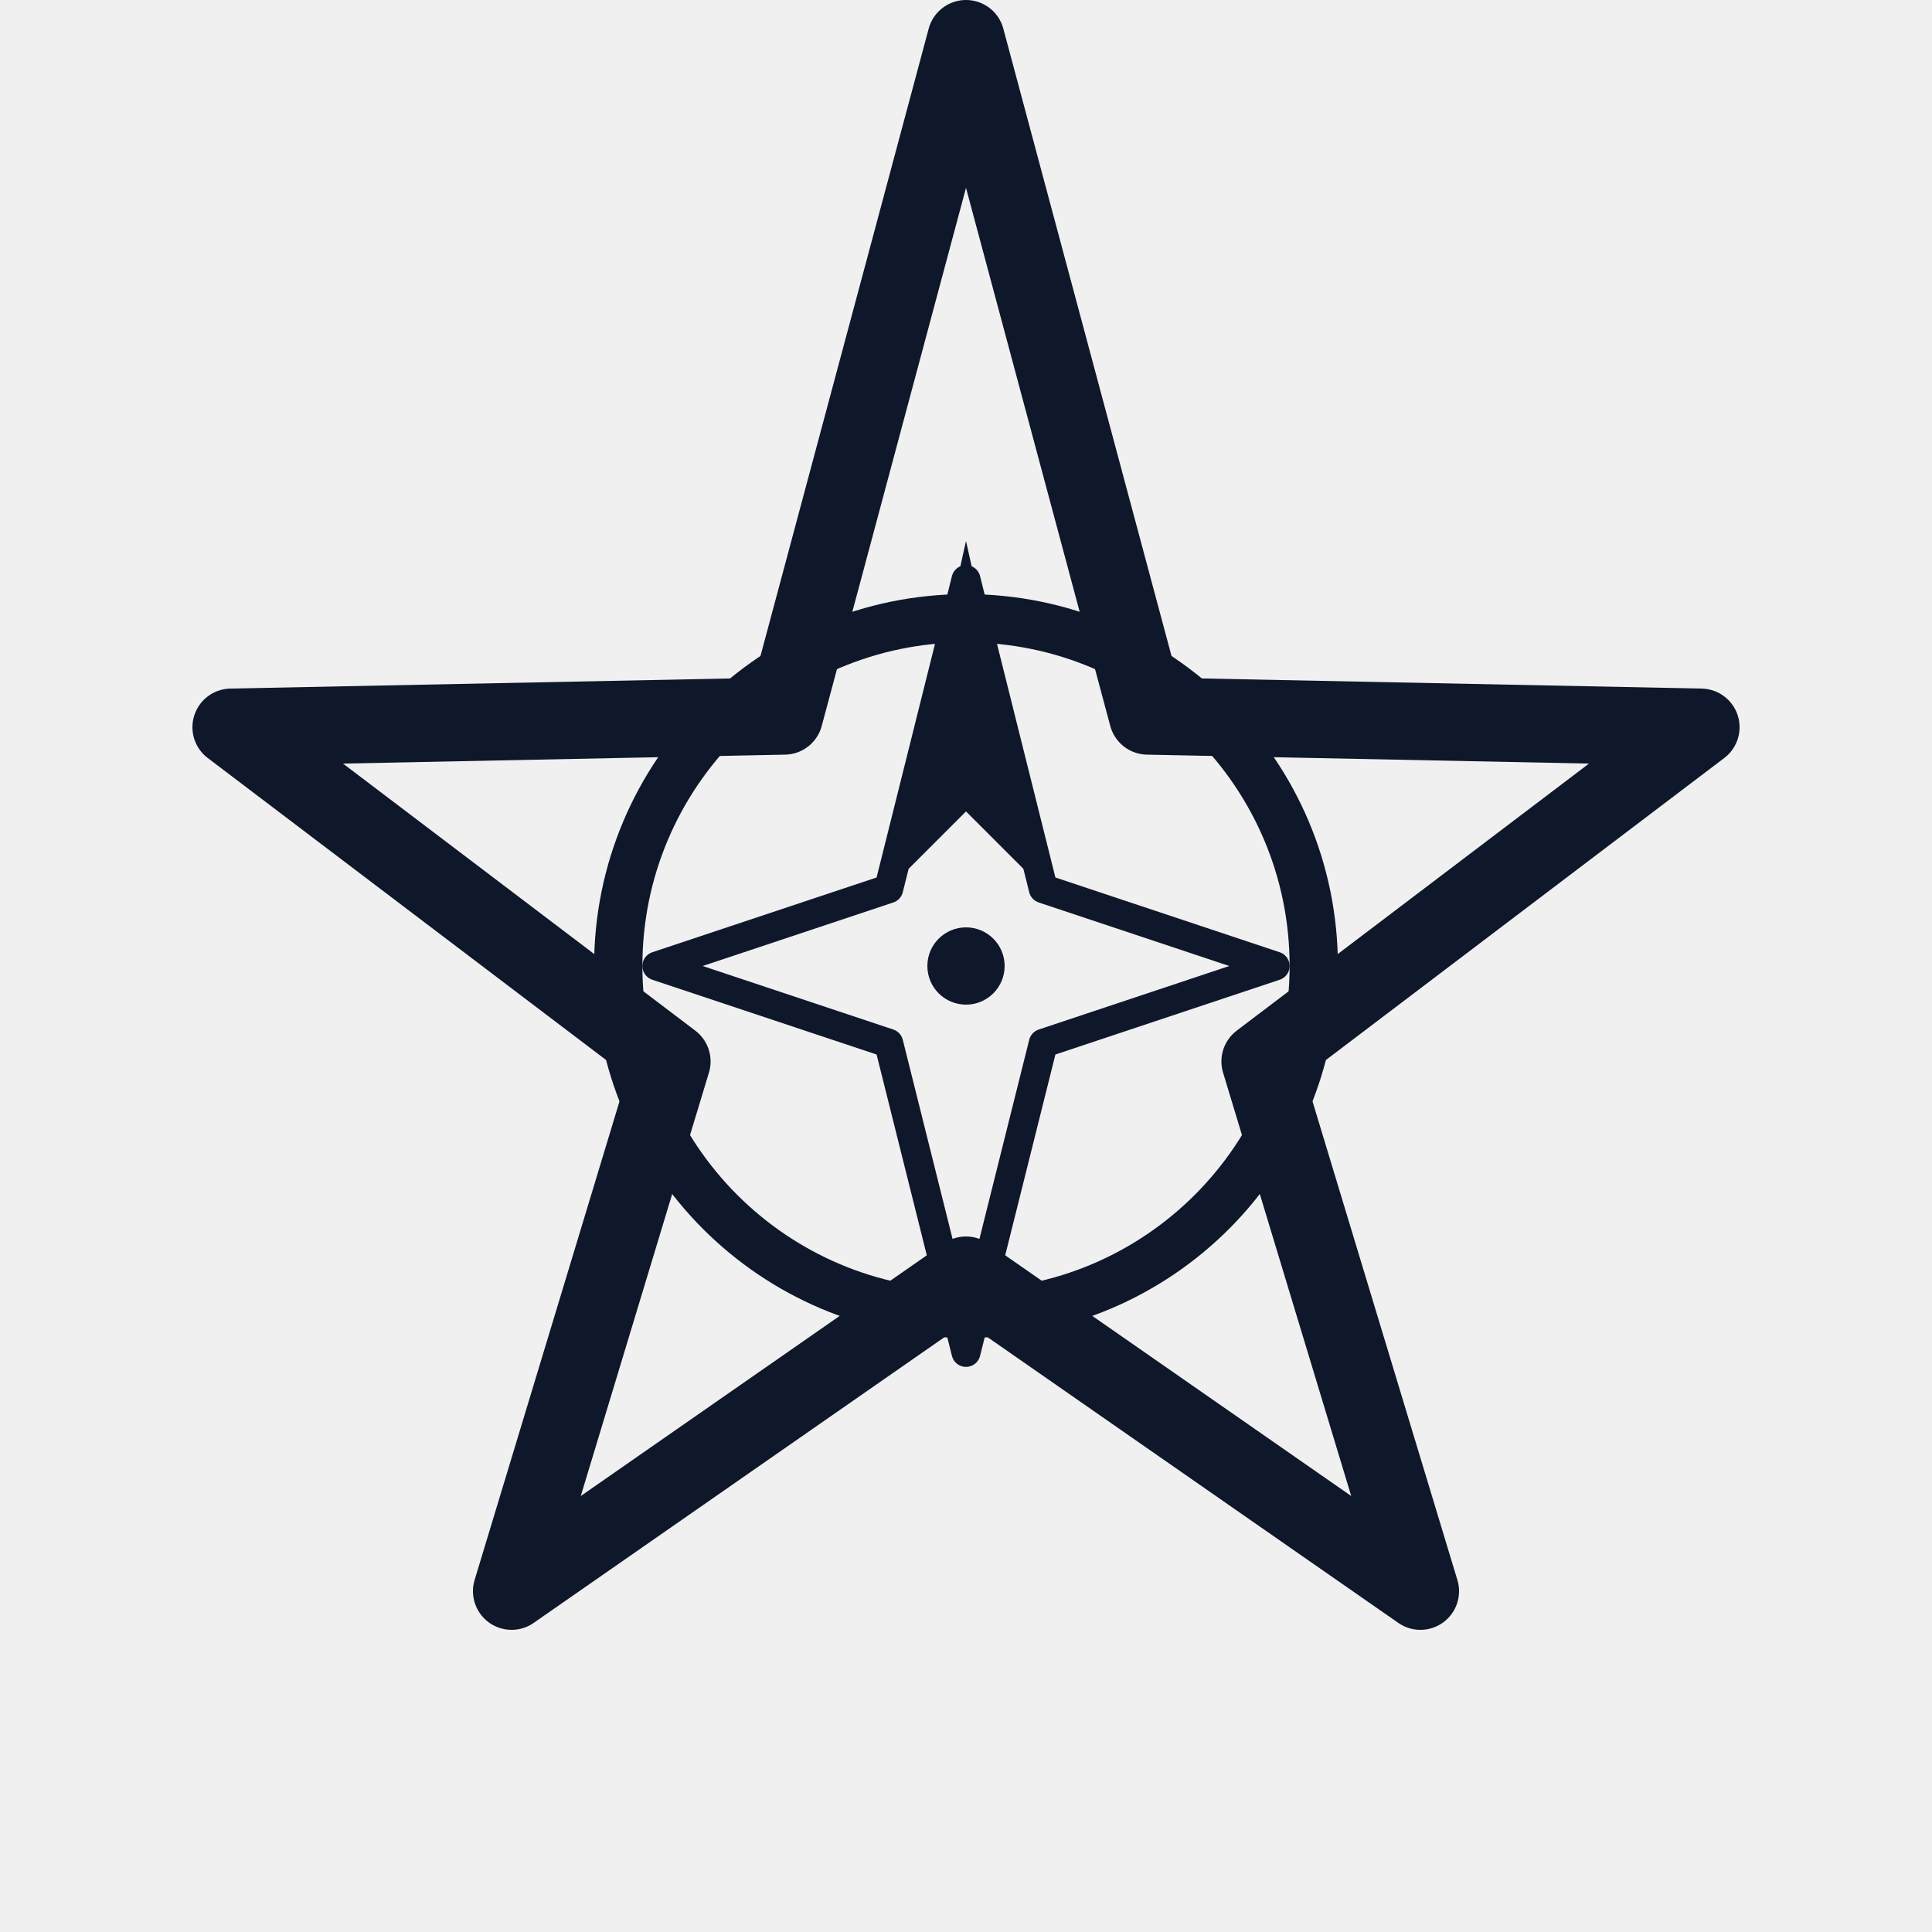
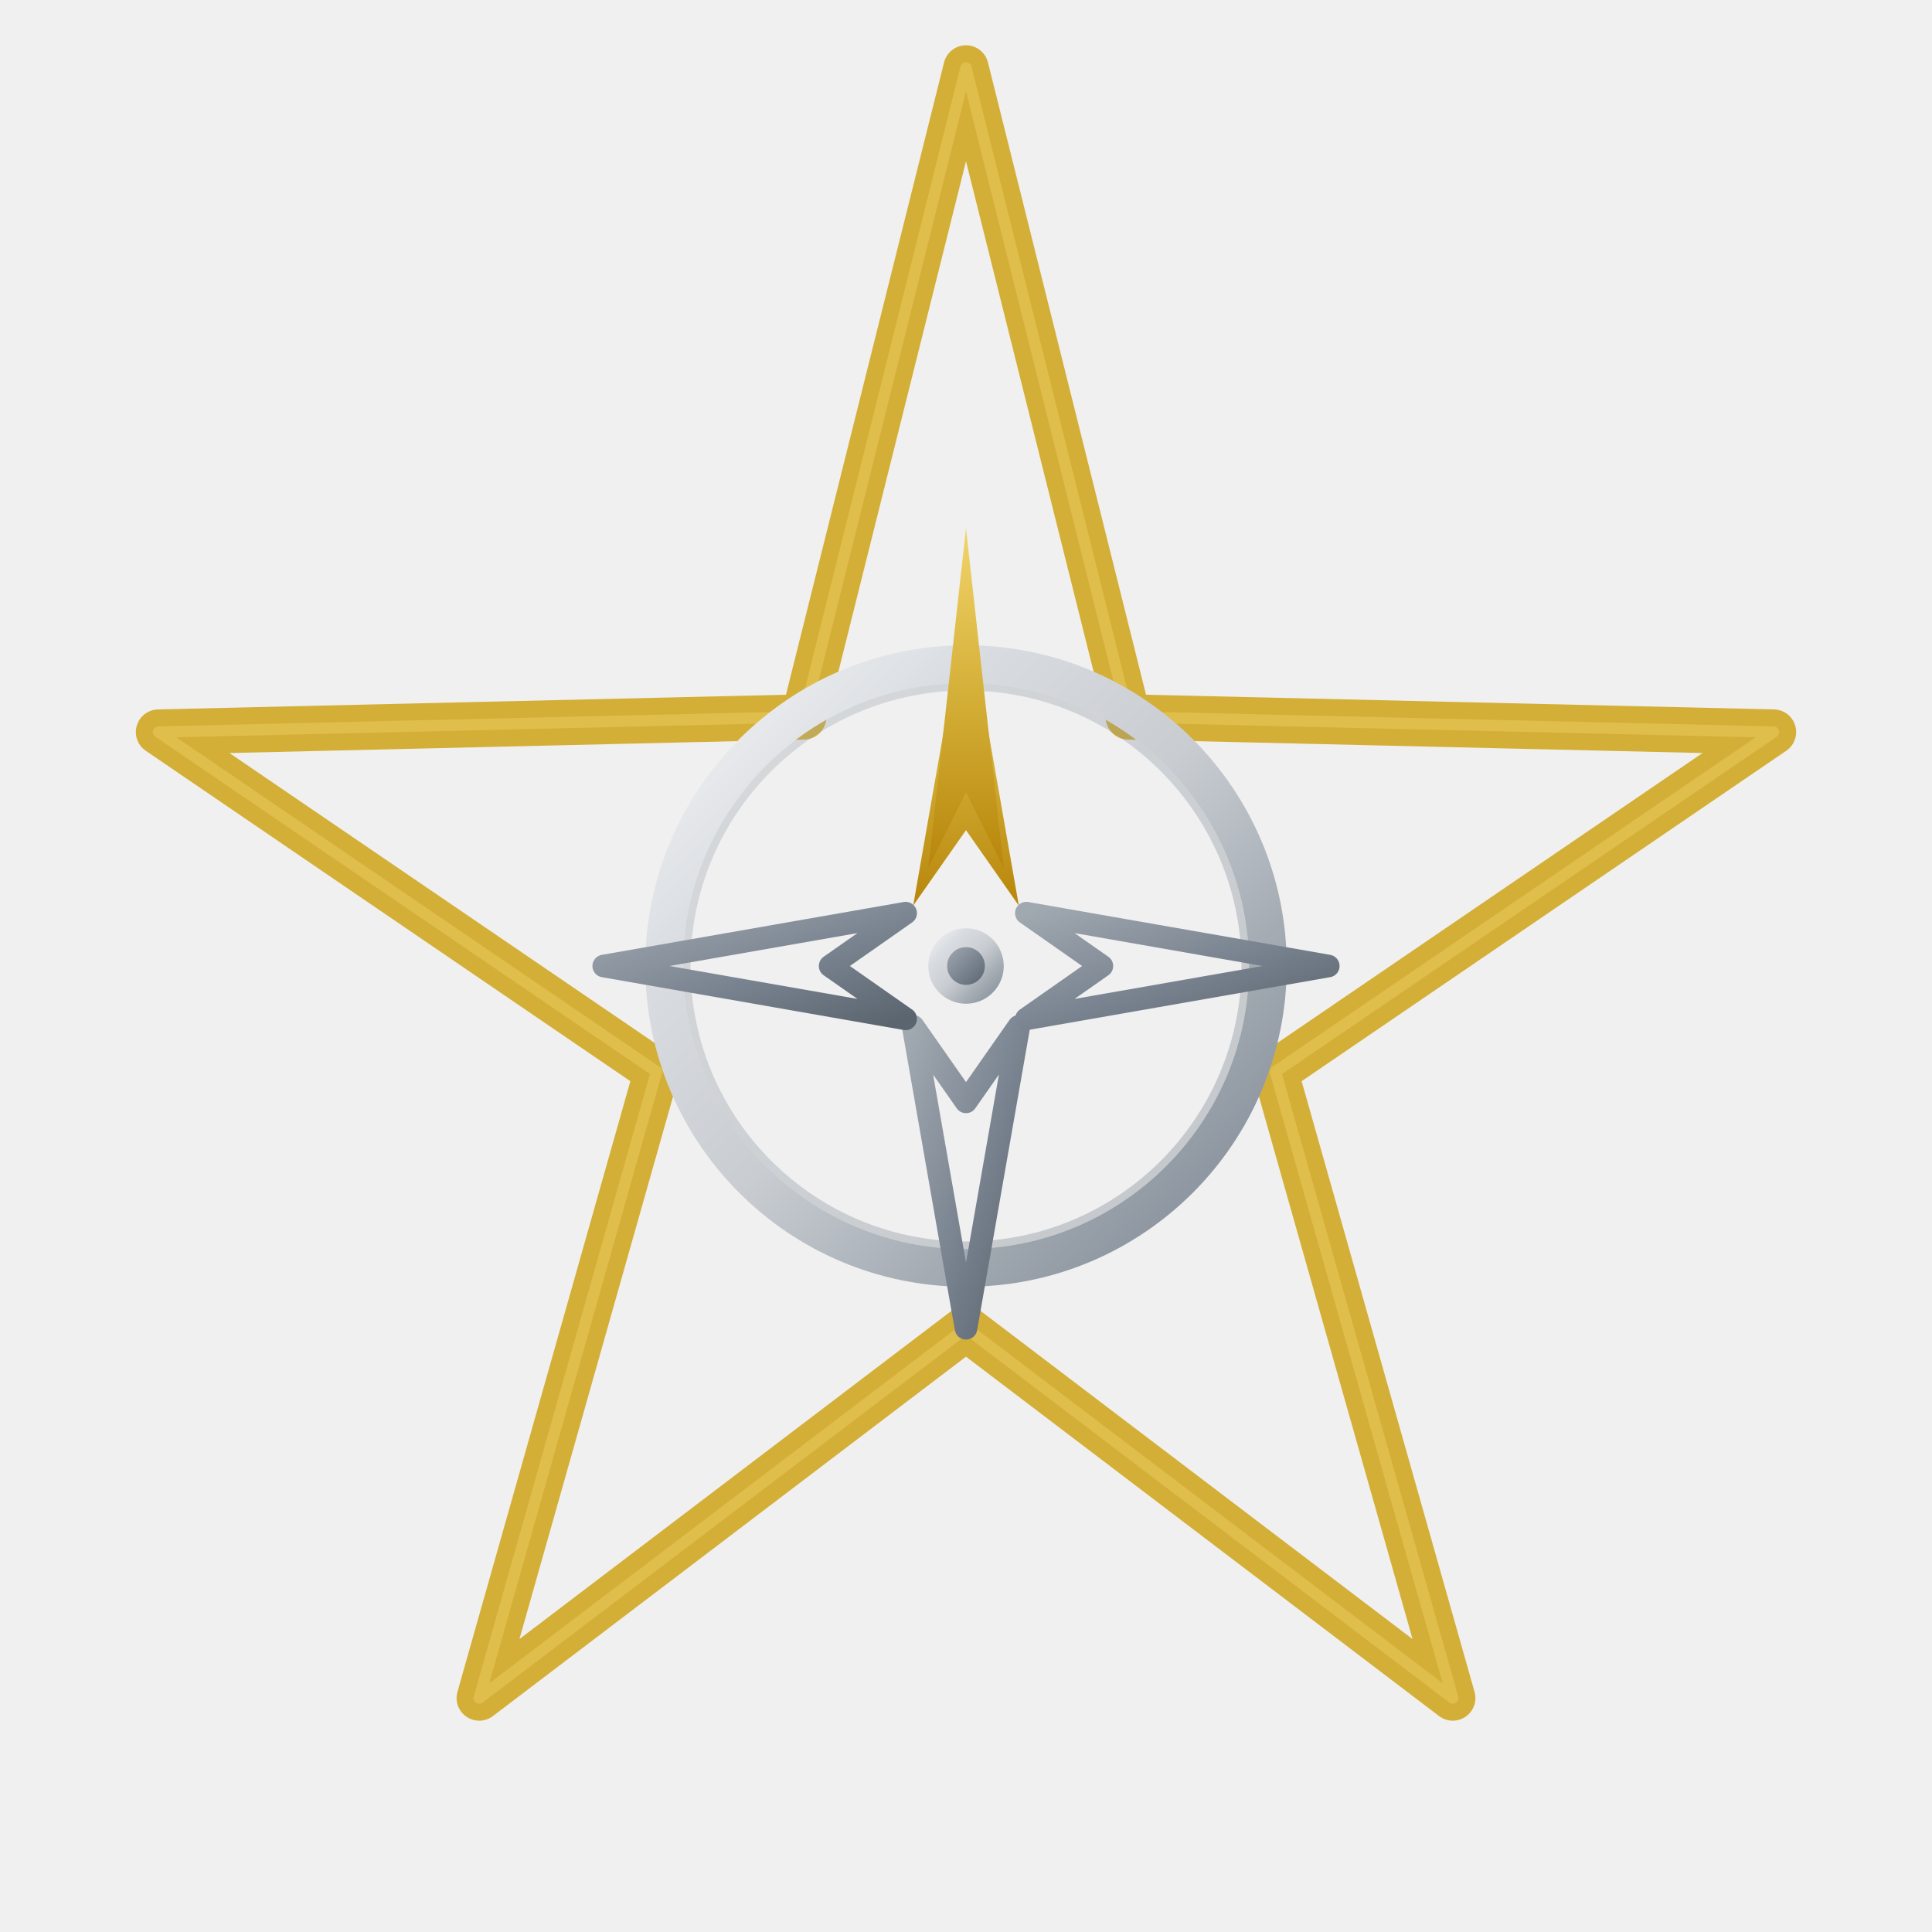
- <svg xmlns="http://www.w3.org/2000/svg" viewBox="0 0 100 100" fill="none">
-   <g id="navy">
-     <path d="M 50 2               L 59.4 37.06               L 88.04 37.64               L 65.22 54.94               L 73.52 82.36               L 50 66               L 26.48 82.36               L 34.78 54.94               L 11.96 37.64               L 40.6 37.06 Z" stroke="#0F172A" stroke-width="4" stroke-linejoin="round" fill="none" />
-     <circle cx="50" cy="50" r="18" stroke="#0F172A" stroke-width="2.5" fill="none" />
-     <path d="M 50 30 L 54 46 L 66 50 L 54 54 L 50 70 L 46 54 L 34 50 L 46 46 Z" stroke="#0F172A" stroke-width="1.5" stroke-linejoin="round" fill="none" />
-     <path d="M 50 28 L 54 46 L 50 42 L 46 46 Z" fill="#0F172A" />
-     <circle cx="50" cy="50" r="2" fill="#0F172A" />
+ <svg xmlns="http://www.w3.org/2000/svg" viewBox="0 0 1024 1024" fill="none">
+   <defs>
+     <linearGradient id="goldGrad" x1="0%" y1="0%" x2="100%" y2="100%">
+       <stop offset="0%" stop-color="#F2D46B" />
+       <stop offset="30%" stop-color="#D4AF37" />
+       <stop offset="70%" stop-color="#C89B2C" />
+       <stop offset="100%" stop-color="#A67C00" />
+     </linearGradient>
+     <linearGradient id="goldFill" x1="0%" y1="0%" x2="0%" y2="100%">
+       <stop offset="0%" stop-color="#F2D46B" />
+       <stop offset="50%" stop-color="#D4AF37" />
+       <stop offset="100%" stop-color="#B8860B" />
+     </linearGradient>
+     <linearGradient id="silverGrad" x1="0%" y1="0%" x2="100%" y2="100%">
+       <stop offset="0%" stop-color="#F5F5F5" />
+       <stop offset="25%" stop-color="#D9DDE2" />
+       <stop offset="50%" stop-color="#C9CDD2" />
+       <stop offset="75%" stop-color="#A0A8B0" />
+       <stop offset="100%" stop-color="#7D8793" />
+     </linearGradient>
+     <linearGradient id="silverDark" x1="0%" y1="0%" x2="100%" y2="100%">
+       <stop offset="0%" stop-color="#A0A8B0" />
+       <stop offset="50%" stop-color="#7D8793" />
+       <stop offset="100%" stop-color="#5A6570" />
+     </linearGradient>
+     <linearGradient id="navyGrad" x1="0%" y1="0%" x2="100%" y2="100%">
+       <stop offset="0%" stop-color="#1E293B" />
+       <stop offset="50%" stop-color="#0F172A" />
+       <stop offset="100%" stop-color="#020617" />
+     </linearGradient>
+   </defs>
+   <g id="gold-version">
+     <path d="M 512 36               L 598 380               L 940 388               L 676 568               L 770 900               L 512 704               L 254 900               L 348 568               L 84 388               L 426 380 Z" stroke="#D4AF37" stroke-width="24" stroke-linejoin="round" fill="none" />
+     <path d="M 512 36               L 598 380               L 940 388               L 676 568               L 770 900               L 512 704               L 254 900               L 348 568               L 84 388               L 426 380 Z" stroke="#F2D46B" stroke-width="6" stroke-linejoin="round" fill="none" opacity="0.4" />
+     <circle cx="512" cy="512" r="160" stroke="url(#silverGrad)" stroke-width="20" fill="none" />
+     <circle cx="512" cy="512" r="148" stroke="url(#silverDark)" stroke-width="4" fill="none" opacity="0.3" />
+     <path d="M 512 320 L 540 480 L 512 440 L 484 480 Z" fill="url(#goldFill)" />
+     <path d="M 512 704 L 540 544 L 512 584 L 484 544 Z" fill="none" stroke="url(#silverDark)" stroke-width="12" stroke-linejoin="round" />
+     <path d="M 704 512 L 544 540 L 584 512 L 544 484 Z" fill="none" stroke="url(#silverDark)" stroke-width="12" stroke-linejoin="round" />
+     <path d="M 320 512 L 480 540 L 440 512 L 480 484 Z" fill="none" stroke="url(#silverDark)" stroke-width="12" stroke-linejoin="round" />
+     <path d="M 512 280 L 532 460 L 512 420 L 492 460 Z" fill="url(#goldFill)" />
+     <line x1="512" y1="330" x2="512" y2="350" stroke="url(#silverGrad)" stroke-width="8" stroke-linecap="round" />
+     <line x1="694" y1="512" x2="674" y2="512" stroke="url(#silverDark)" stroke-width="8" stroke-linecap="round" />
+     <line x1="512" y1="694" x2="512" y2="674" stroke="url(#silverDark)" stroke-width="8" stroke-linecap="round" />
+     <line x1="330" y1="512" x2="350" y2="512" stroke="url(#silverDark)" stroke-width="8" stroke-linecap="round" />
+     <circle cx="512" cy="512" r="20" fill="url(#silverGrad)" />
+     <circle cx="512" cy="512" r="10" fill="url(#silverDark)" />
  </g>
-   <g id="gold" style="display:none;">
-     <path d="M 50 2 L 59.4 37.06 L 88.04 37.64 L 65.22 54.94 L 73.52 82.36 L 50 66 L 26.48 82.36 L 34.78 54.94 L 11.96 37.64 L 40.6 37.06 Z" stroke="#D4AF37" stroke-width="4" stroke-linejoin="round" fill="none" />
-     <circle cx="50" cy="50" r="18" stroke="#D4AF37" stroke-width="2.5" fill="none" />
-     <path d="M 50 30 L 54 46 L 66 50 L 54 54 L 50 70 L 46 54 L 34 50 L 46 46 Z" stroke="#D4AF37" stroke-width="1.5" stroke-linejoin="round" fill="none" />
-     <path d="M 50 28 L 54 46 L 50 42 L 46 46 Z" fill="#D4AF37" />
-     <circle cx="50" cy="50" r="2" fill="#D4AF37" />
+   <g id="navy-version" style="display:none;">
+     <path d="M 512 36 L 598 380 L 940 388 L 676 568 L 770 900 L 512 704 L 254 900 L 348 568 L 84 388 L 426 380 Z" stroke="#0F172A" stroke-width="24" stroke-linejoin="round" fill="none" />
+     <circle cx="512" cy="512" r="160" stroke="#0F172A" stroke-width="20" fill="none" />
+     <circle cx="512" cy="512" r="148" stroke="#475569" stroke-width="4" fill="none" opacity="0.3" />
+     <path d="M 512 320 L 540 480 L 512 440 L 484 480 Z" fill="#0F172A" />
+     <path d="M 512 704 L 540 544 L 512 584 L 484 544 Z" fill="none" stroke="#0F172A" stroke-width="12" stroke-linejoin="round" />
+     <path d="M 704 512 L 544 540 L 584 512 L 544 484 Z" fill="none" stroke="#0F172A" stroke-width="12" stroke-linejoin="round" />
+     <path d="M 320 512 L 480 540 L 440 512 L 480 484 Z" fill="none" stroke="#0F172A" stroke-width="12" stroke-linejoin="round" />
+     <path d="M 512 280 L 532 460 L 512 420 L 492 460 Z" fill="#0F172A" />
+     <line x1="512" y1="330" x2="512" y2="350" stroke="#0F172A" stroke-width="8" stroke-linecap="round" />
+     <line x1="694" y1="512" x2="674" y2="512" stroke="#0F172A" stroke-width="8" stroke-linecap="round" />
+     <line x1="512" y1="694" x2="512" y2="674" stroke="#0F172A" stroke-width="8" stroke-linecap="round" />
+     <line x1="330" y1="512" x2="350" y2="512" stroke="#0F172A" stroke-width="8" stroke-linecap="round" />
+     <circle cx="512" cy="512" r="20" fill="#0F172A" />
+     <circle cx="512" cy="512" r="10" fill="#1E293B" />
  </g>
-   <g id="black" style="display:none;">
-     <path d="M 50 2 L 59.4 37.06 L 88.04 37.64 L 65.22 54.94 L 73.52 82.36 L 50 66 L 26.48 82.36 L 34.78 54.94 L 11.96 37.64 L 40.6 37.06 Z" stroke="#000000" stroke-width="4" stroke-linejoin="round" fill="none" />
-     <circle cx="50" cy="50" r="18" stroke="#000000" stroke-width="2.5" fill="none" />
-     <path d="M 50 30 L 54 46 L 66 50 L 54 54 L 50 70 L 46 54 L 34 50 L 46 46 Z" stroke="#000000" stroke-width="1.5" stroke-linejoin="round" fill="none" />
-     <path d="M 50 28 L 54 46 L 50 42 L 46 46 Z" fill="#000000" />
-     <circle cx="50" cy="50" r="2" fill="#000000" />
-   </g>
-   <g id="white" style="display:none;">
-     <path d="M 50 2 L 59.4 37.06 L 88.04 37.64 L 65.22 54.94 L 73.52 82.36 L 50 66 L 26.48 82.36 L 34.78 54.94 L 11.96 37.64 L 40.6 37.06 Z" stroke="#FFFFFF" stroke-width="4" stroke-linejoin="round" fill="none" />
-     <circle cx="50" cy="50" r="18" stroke="#FFFFFF" stroke-width="2.5" fill="none" />
-     <path d="M 50 30 L 54 46 L 66 50 L 54 54 L 50 70 L 46 54 L 34 50 L 46 46 Z" stroke="#FFFFFF" stroke-width="1.5" stroke-linejoin="round" fill="none" />
-     <path d="M 50 28 L 54 46 L 50 42 L 46 46 Z" fill="#FFFFFF" />
-     <circle cx="50" cy="50" r="2" fill="#FFFFFF" />
+   <g id="white-version" style="display:none;">
+     <path d="M 512 36 L 598 380 L 940 388 L 676 568 L 770 900 L 512 704 L 254 900 L 348 568 L 84 388 L 426 380 Z" stroke="#FFFFFF" stroke-width="24" stroke-linejoin="round" fill="none" />
+     <circle cx="512" cy="512" r="160" stroke="#FFFFFF" stroke-width="20" fill="none" />
+     <circle cx="512" cy="512" r="148" stroke="#CBD5E1" stroke-width="4" fill="none" opacity="0.3" />
+     <path d="M 512 320 L 540 480 L 512 440 L 484 480 Z" fill="#FFFFFF" />
+     <path d="M 512 704 L 540 544 L 512 584 L 484 544 Z" fill="none" stroke="#FFFFFF" stroke-width="12" stroke-linejoin="round" />
+     <path d="M 704 512 L 544 540 L 584 512 L 544 484 Z" fill="none" stroke="#FFFFFF" stroke-width="12" stroke-linejoin="round" />
+     <path d="M 320 512 L 480 540 L 440 512 L 480 484 Z" fill="none" stroke="#FFFFFF" stroke-width="12" stroke-linejoin="round" />
+     <path d="M 512 280 L 532 460 L 512 420 L 492 460 Z" fill="#FFFFFF" />
+     <line x1="512" y1="330" x2="512" y2="350" stroke="#FFFFFF" stroke-width="8" stroke-linecap="round" />
+     <line x1="694" y1="512" x2="674" y2="512" stroke="#FFFFFF" stroke-width="8" stroke-linecap="round" />
+     <line x1="512" y1="694" x2="512" y2="674" stroke="#FFFFFF" stroke-width="8" stroke-linecap="round" />
+     <line x1="330" y1="512" x2="350" y2="512" stroke="#FFFFFF" stroke-width="8" stroke-linecap="round" />
+     <circle cx="512" cy="512" r="20" fill="#FFFFFF" />
+     <circle cx="512" cy="512" r="10" fill="#E2E8F0" />
  </g>
</svg>
